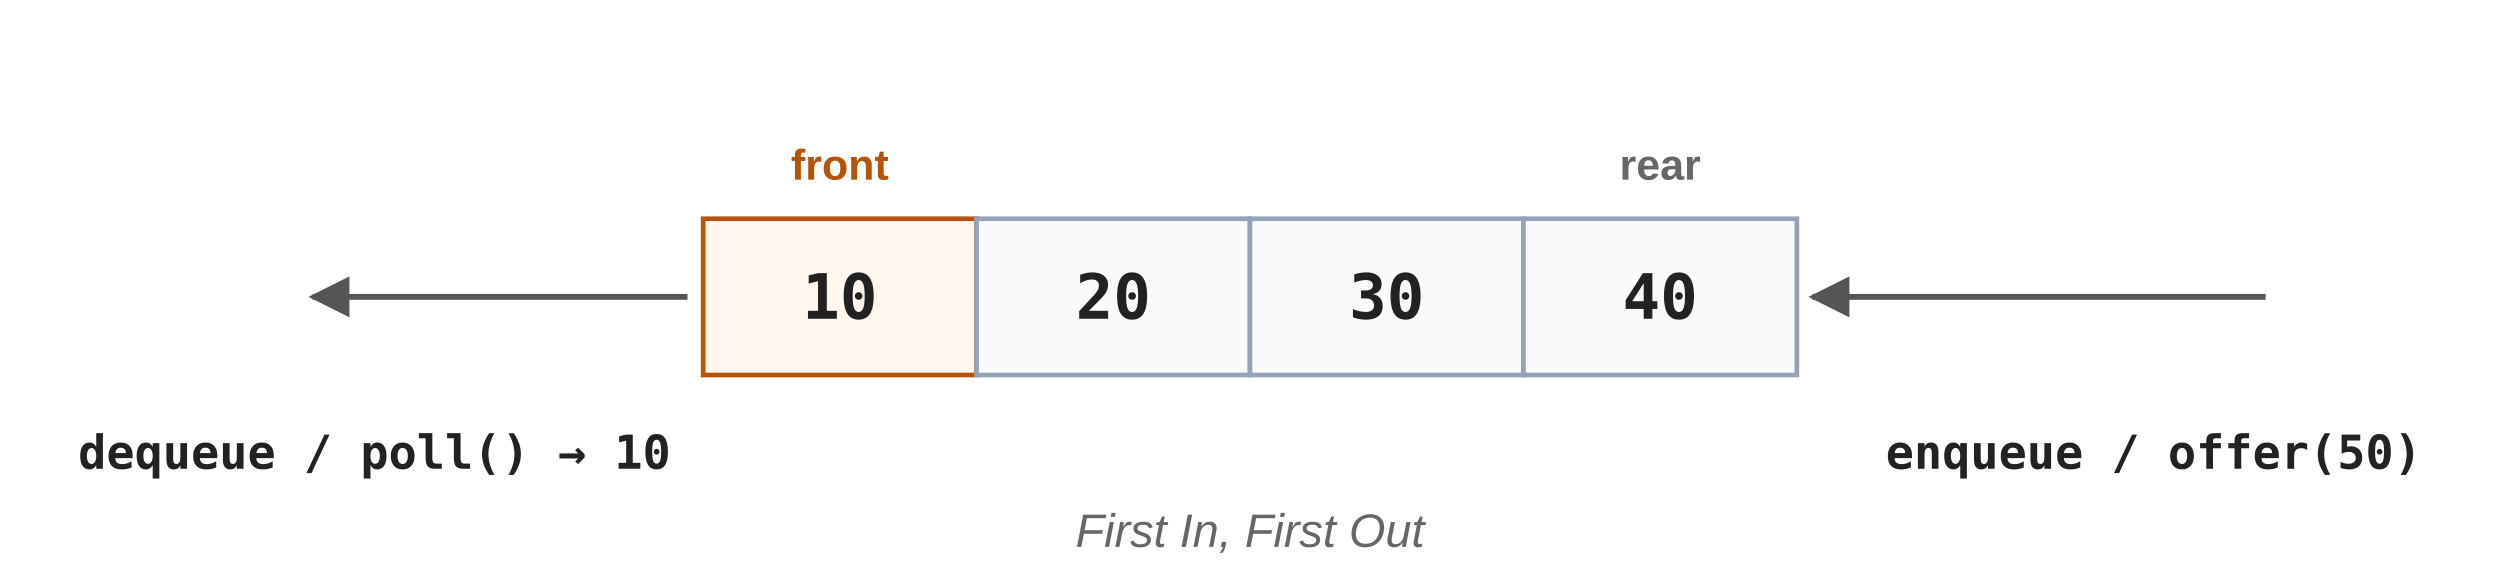
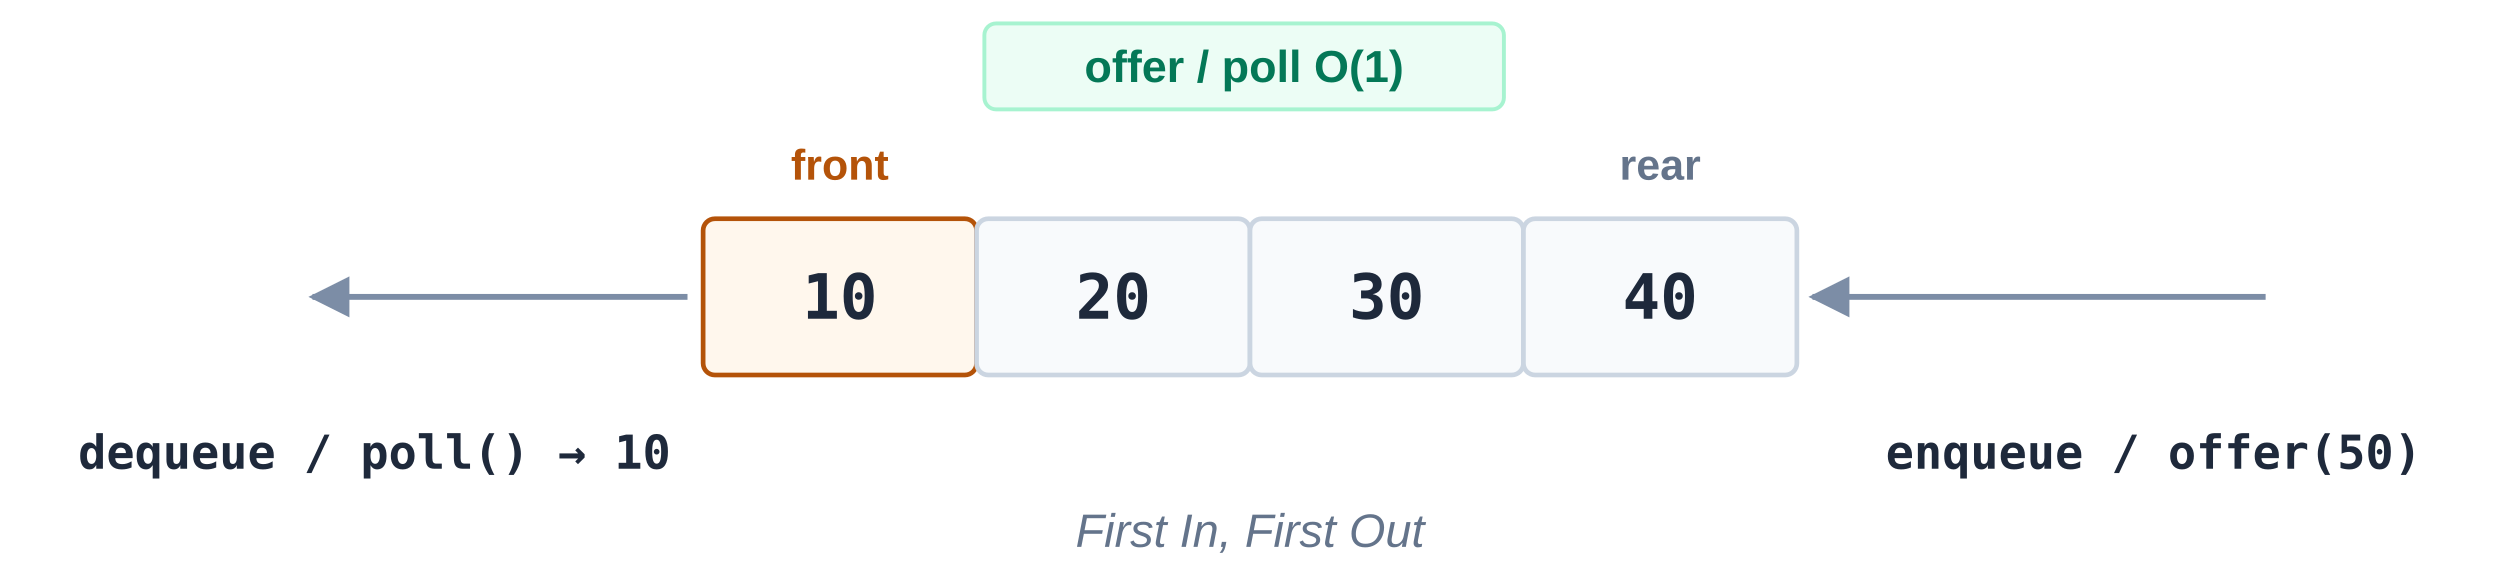
<svg xmlns="http://www.w3.org/2000/svg" width="640" height="150" viewBox="0 0 640 150" role="img" aria-label="Queue: elements 10, 20, 30, 40 in a row; dequeue or poll removes 10 from the front on the left, enqueue or offer adds 50 at the rear on the right, first in first out">
  <defs>
    <marker id="qu-a" viewBox="0 0 10 10" refX="9" refY="5" markerWidth="7" markerHeight="7" orient="auto-start-reverse">
-       <path d="M0 0 L10 5 L0 10 Z" fill="#555555" />
+       <path d="M0 0 L10 5 L0 10 Z" fill="#7C8DA6" />
    </marker>
    <marker id="qu-h" viewBox="0 0 10 10" refX="9" refY="5" markerWidth="7" markerHeight="7" orient="auto-start-reverse">
      <path d="M0 0 L10 5 L0 10 Z" fill="#B45309" />
    </marker>
+     <filter id="qu-s" x="-10%" y="-15%" width="120%" height="150%">
+       <feDropShadow dx="0" dy="1.5" stdDeviation="1.5" flood-color="#0F172A" flood-opacity="0.10" />
+     </filter>
  </defs>
-   <rect x="180" y="56" width="70" height="40" rx="0" fill="#FFF7ED" stroke="#B45309" stroke-width="1.2" />
-   <text x="215.0" y="81.6" text-anchor="middle" font-family="ui-monospace, Consolas, monospace" font-size="16" font-weight="600" fill="#222222">10</text>
-   <rect x="250" y="56" width="70" height="40" rx="0" fill="#F8FAFC" stroke="#94A3B8" stroke-width="1.2" />
-   <text x="285.0" y="81.6" text-anchor="middle" font-family="ui-monospace, Consolas, monospace" font-size="16" font-weight="600" fill="#222222">20</text>
-   <rect x="320" y="56" width="70" height="40" rx="0" fill="#F8FAFC" stroke="#94A3B8" stroke-width="1.2" />
-   <text x="355.0" y="81.6" text-anchor="middle" font-family="ui-monospace, Consolas, monospace" font-size="16" font-weight="600" fill="#222222">30</text>
-   <rect x="390" y="56" width="70" height="40" rx="0" fill="#F8FAFC" stroke="#94A3B8" stroke-width="1.2" />
-   <text x="425.0" y="81.6" text-anchor="middle" font-family="ui-monospace, Consolas, monospace" font-size="16" font-weight="600" fill="#222222">40</text>
+   <rect x="180" y="56" width="70" height="40" rx="3" fill="#FFF7ED" stroke="#B45309" stroke-width="1.2" />
+   <text x="215.0" y="81.6" text-anchor="middle" font-family="ui-monospace, Consolas, monospace" font-size="16" font-weight="600" fill="#1E293B">10</text>
+   <rect x="250" y="56" width="70" height="40" rx="3" fill="#F8FAFC" stroke="#CBD5E1" stroke-width="1.2" />
+   <text x="285.0" y="81.6" text-anchor="middle" font-family="ui-monospace, Consolas, monospace" font-size="16" font-weight="600" fill="#1E293B">20</text>
+   <rect x="320" y="56" width="70" height="40" rx="3" fill="#F8FAFC" stroke="#CBD5E1" stroke-width="1.2" />
+   <text x="355.0" y="81.6" text-anchor="middle" font-family="ui-monospace, Consolas, monospace" font-size="16" font-weight="600" fill="#1E293B">30</text>
+   <rect x="390" y="56" width="70" height="40" rx="3" fill="#F8FAFC" stroke="#CBD5E1" stroke-width="1.2" />
+   <text x="425.0" y="81.6" text-anchor="middle" font-family="ui-monospace, Consolas, monospace" font-size="16" font-weight="600" fill="#1E293B">40</text>
  <text x="215" y="46" text-anchor="middle" font-family="system-ui, -apple-system, 'Segoe UI', Arial, sans-serif" font-size="11" font-weight="600" fill="#B45309">front</text>
-   <text x="425" y="46" text-anchor="middle" font-family="system-ui, -apple-system, 'Segoe UI', Arial, sans-serif" font-size="11" font-weight="600" fill="#666666">rear</text>
-   <path d="M176 76 H80" fill="none" stroke="#555555" stroke-width="1.5" marker-end="url(#qu-a)" />
-   <text x="20" y="120" text-anchor="start" font-family="ui-monospace, Consolas, monospace" font-size="12" font-weight="600" fill="#222222">dequeue / poll() → 10</text>
-   <path d="M580 76 H464" fill="none" stroke="#555555" stroke-width="1.5" marker-end="url(#qu-a)" />
-   <text x="620" y="120" text-anchor="end" font-family="ui-monospace, Consolas, monospace" font-size="12" font-weight="600" fill="#222222">enqueue / offer(50)</text>
-   <text x="320" y="140" text-anchor="middle" font-family="system-ui, -apple-system, 'Segoe UI', Arial, sans-serif" font-size="12" font-weight="400" fill="#666666" font-style="italic">First In, First Out</text>
+   <text x="425" y="46" text-anchor="middle" font-family="system-ui, -apple-system, 'Segoe UI', Arial, sans-serif" font-size="11" font-weight="600" fill="#64748B">rear</text>
+   <path d="M176 76 H80" fill="none" stroke="#7C8DA6" stroke-width="1.5" marker-end="url(#qu-a)" />
+   <text x="20" y="120" text-anchor="start" font-family="ui-monospace, Consolas, monospace" font-size="12" font-weight="600" fill="#1E293B">dequeue / poll() → 10</text>
+   <path d="M580 76 H464" fill="none" stroke="#7C8DA6" stroke-width="1.5" marker-end="url(#qu-a)" />
+   <text x="620" y="120" text-anchor="end" font-family="ui-monospace, Consolas, monospace" font-size="12" font-weight="600" fill="#1E293B">enqueue / offer(50)</text>
+   <text x="320" y="140" text-anchor="middle" font-family="system-ui, -apple-system, 'Segoe UI', Arial, sans-serif" font-size="12" font-weight="400" fill="#64748B" font-style="italic">First In, First Out</text>
+   <rect x="252" y="6" width="133" height="22" rx="3" fill="#ECFDF5" stroke="#A7F3D0" stroke-width="1" />
+   <text x="318.5" y="21" text-anchor="middle" font-family="system-ui, -apple-system, 'Segoe UI', Arial, sans-serif" font-size="11.5" font-weight="600" fill="#047857">offer / poll  O(1)</text>
</svg>
